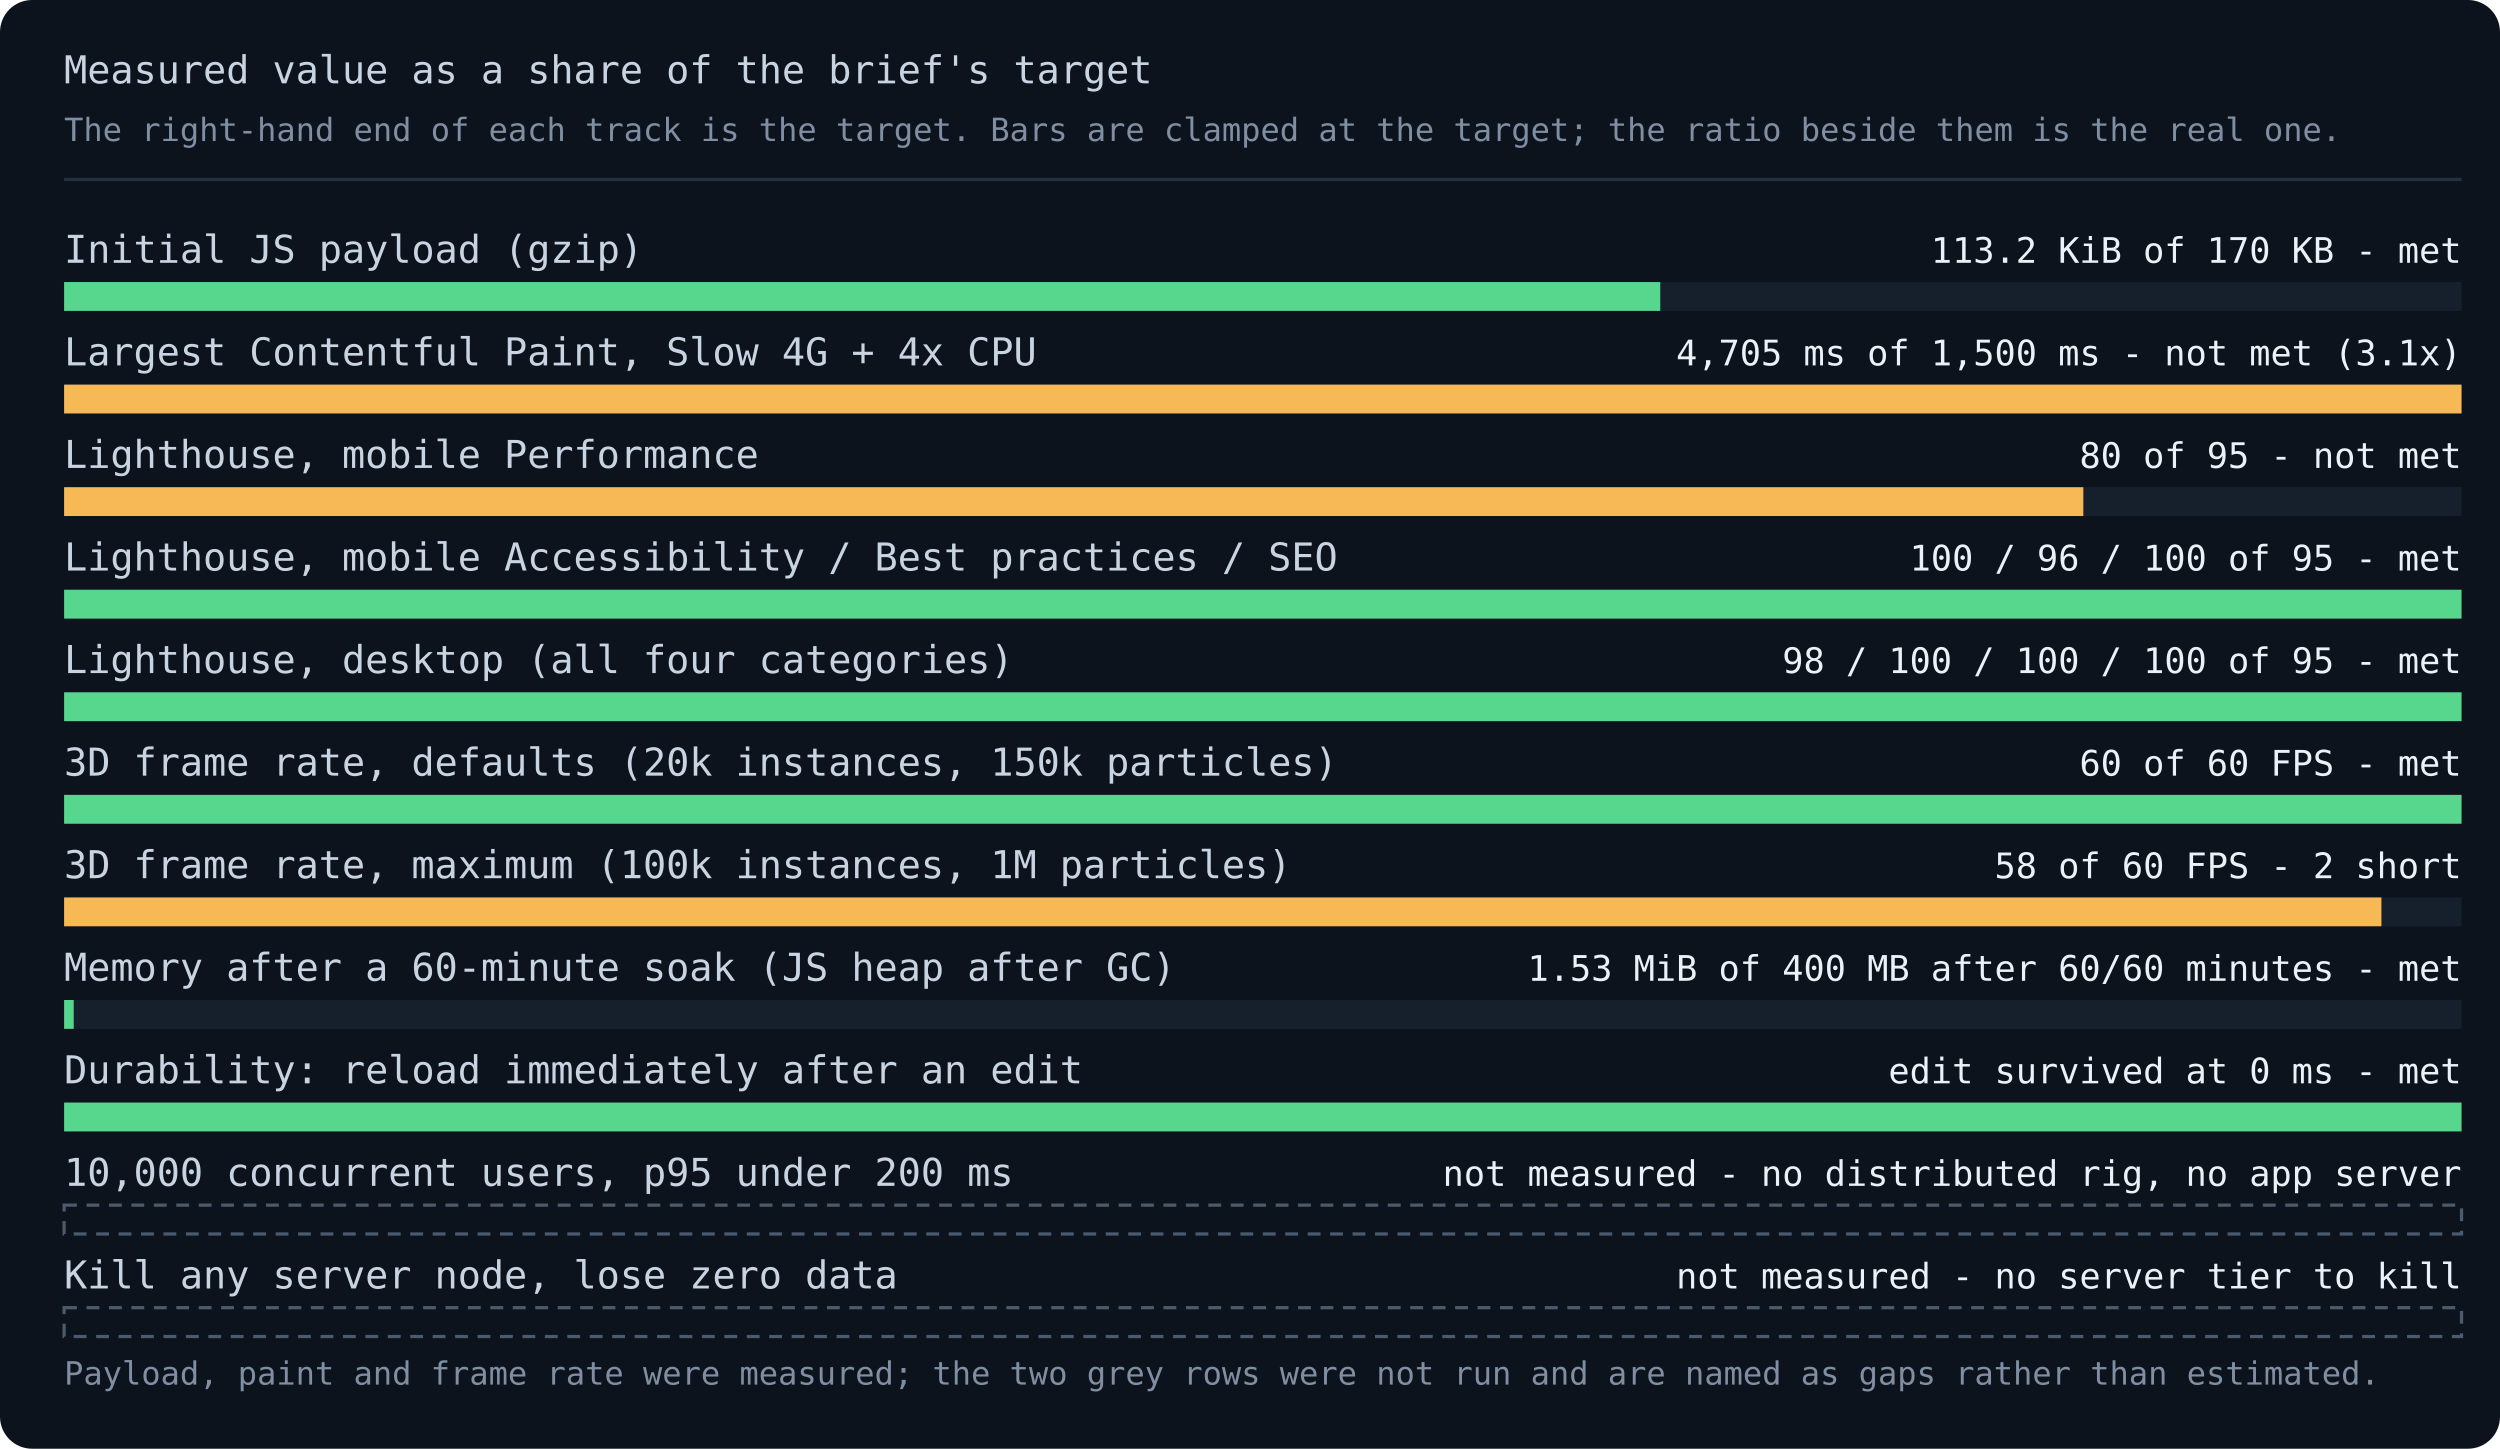
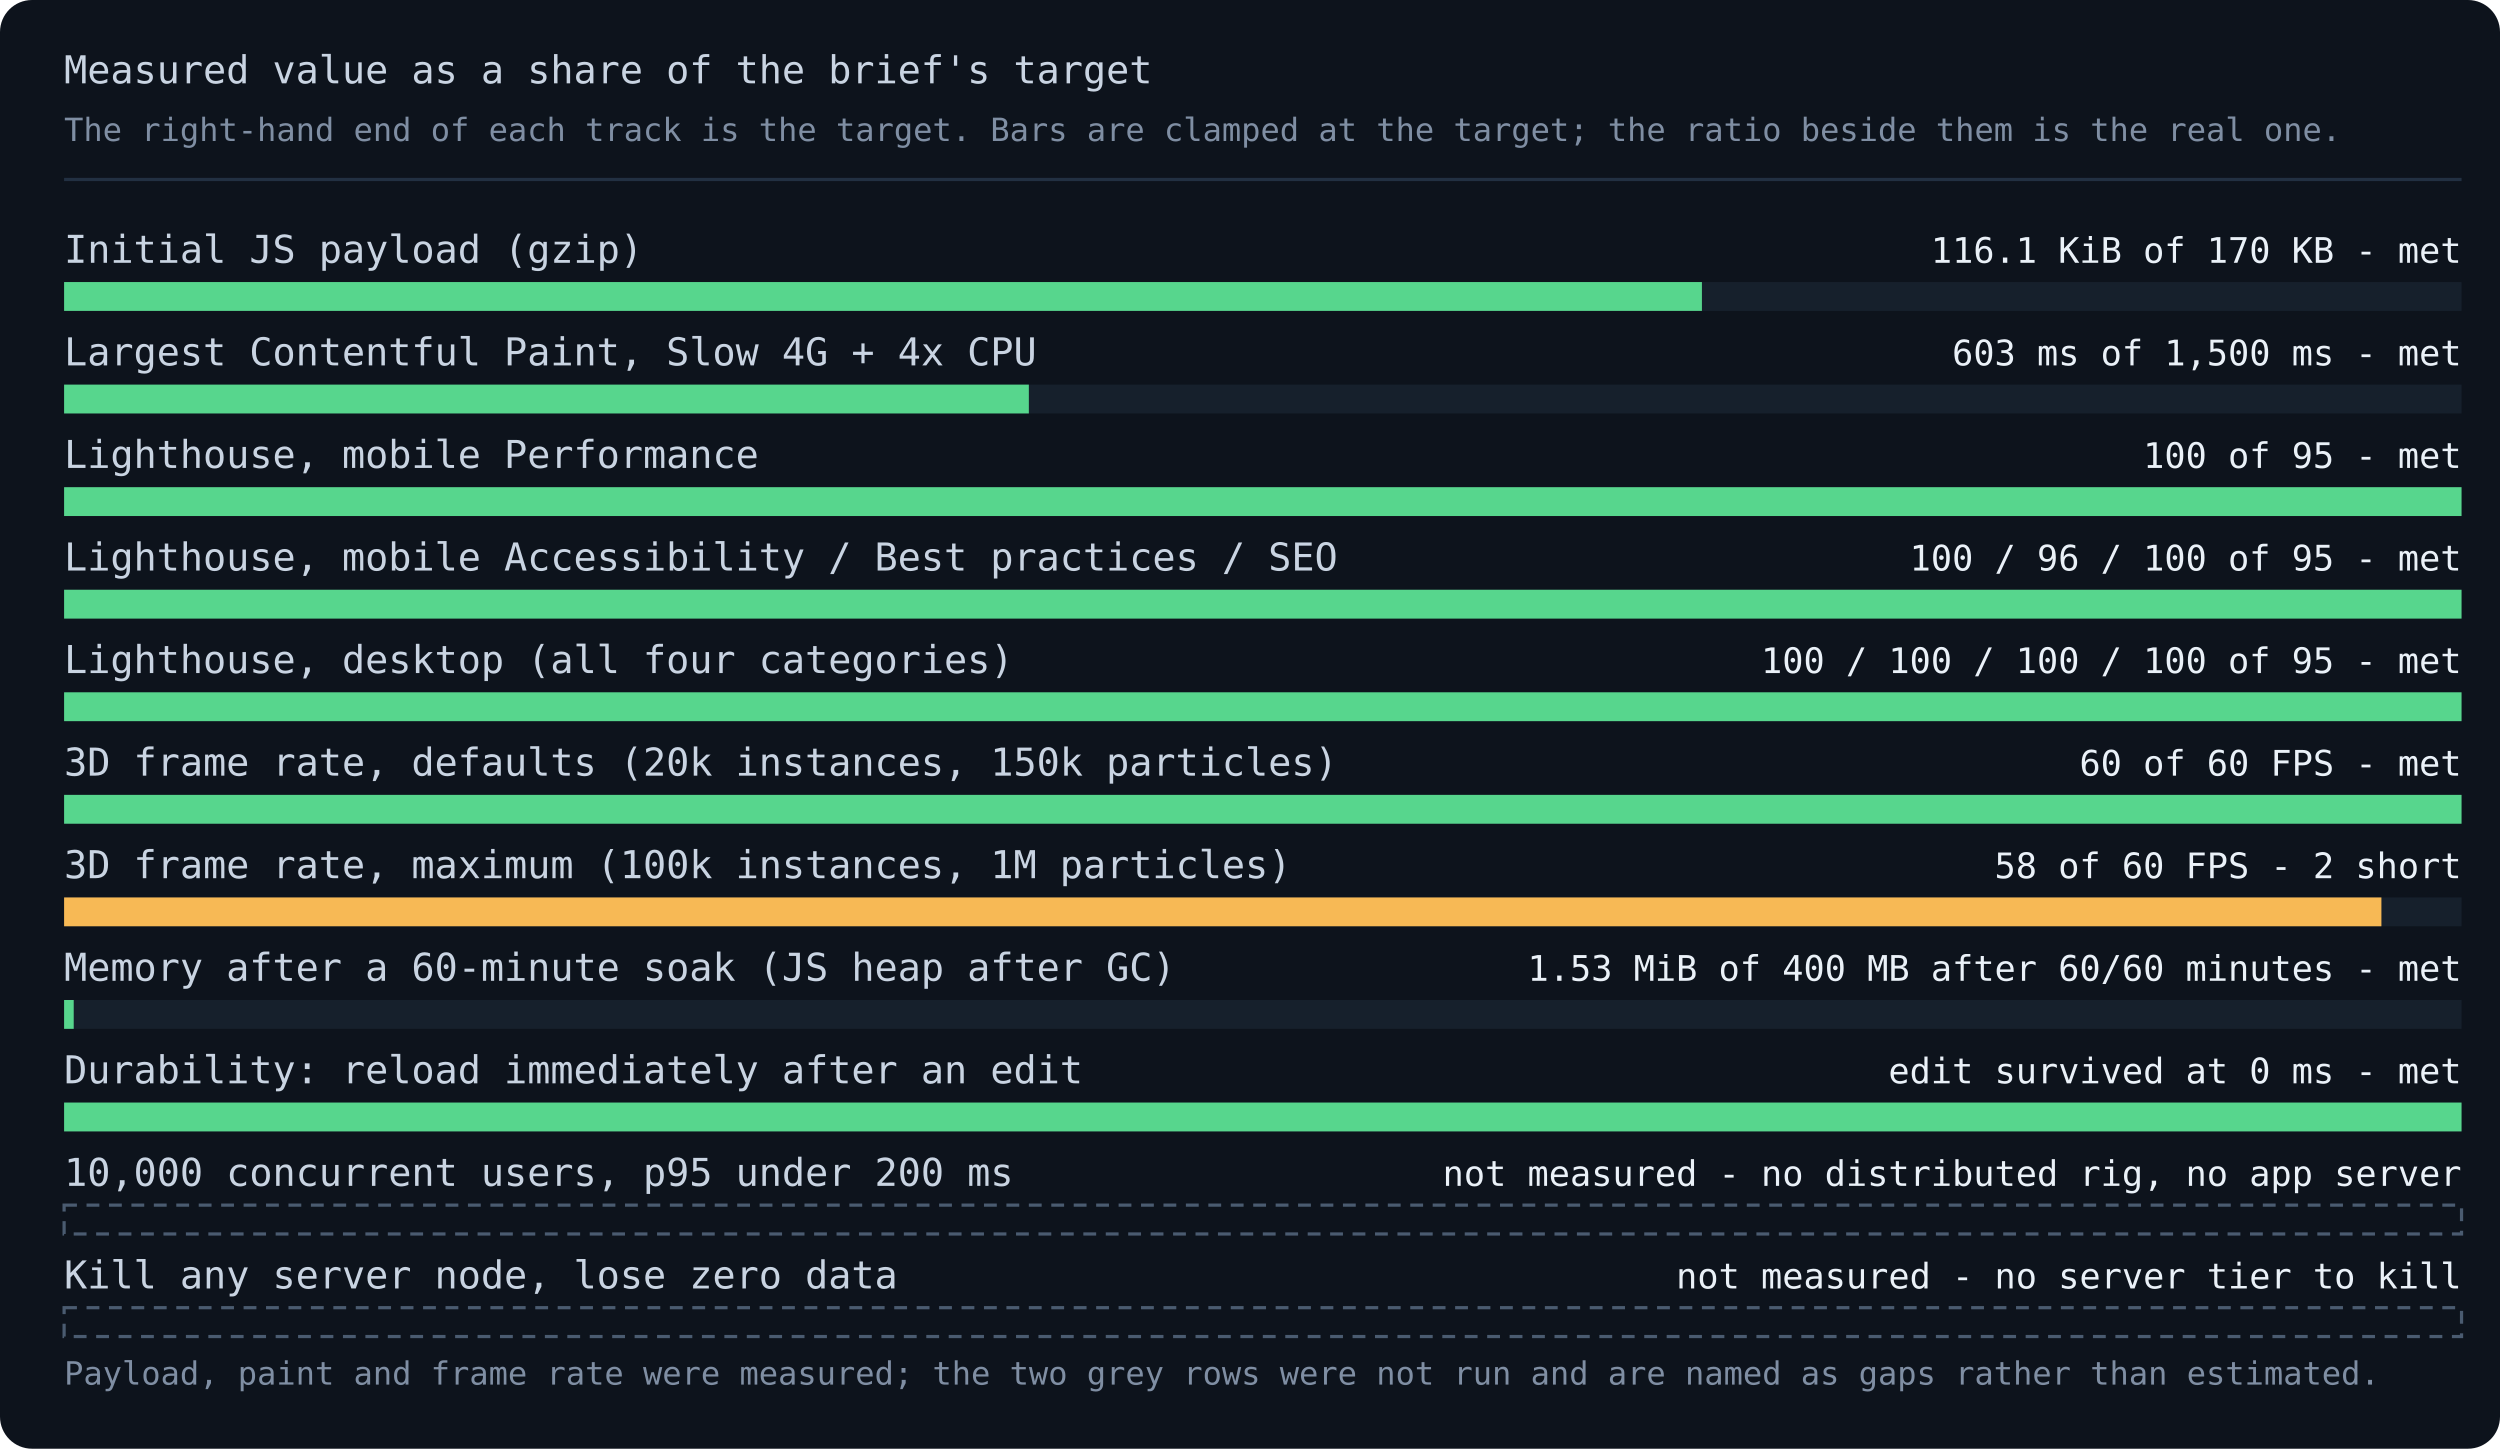
<svg xmlns="http://www.w3.org/2000/svg" viewBox="0 0 780 452" width="780" height="452" role="img" aria-labelledby="title desc">
  <style>
    .bg { fill: #0d131c; }
    .label { fill: #c9d4e2; font: 12px ui-monospace, monospace; }
    .value { fill: #eaf1f8; font: 11px ui-monospace, monospace; }
    .small { fill: #7f8ea3; font: 10px ui-monospace, monospace; }
    .track { fill: #16202c; }
    .met { fill: #57d68d; }
    .unmet { fill: #f7b955; }
    .unmeasured { fill: #33404f; }
    .none { fill: none; stroke: #4a5b70; stroke-dasharray: 4 3; }
    .axis { stroke: #223042; stroke-width: 1; }
  </style>
  <rect class="bg" x="0" y="0" width="780" height="452" rx="10" />
  <text class="label" x="20" y="26">Measured value as a share of the brief's target</text>
  <text class="small" x="20" y="44">The right-hand end of each track is the target. Bars are clamped at the target; the ratio beside them is the real one.</text>
  <line class="axis" x1="20" y1="56" x2="768" y2="56" />
  <text class="label" x="20" y="82">Initial JS payload (gzip)</text>
-   <text class="value" x="768" y="82" text-anchor="end">113.2 KiB of 170 KB - met</text>
+   <text class="value" x="768" y="82" text-anchor="end">116.1 KiB of 170 KB - met</text>
  <rect class="track" x="20" y="88" width="748" height="9" />
-   <rect class="met" x="20" y="88" width="498" height="9" />
+   <rect class="met" x="20" y="88" width="511" height="9" />
  <text class="label" x="20" y="114">Largest Contentful Paint, Slow 4G + 4x CPU</text>
-   <text class="value" x="768" y="114" text-anchor="end">4,705 ms of 1,500 ms - not met (3.1x)</text>
+   <text class="value" x="768" y="114" text-anchor="end">603 ms of 1,500 ms - met</text>
  <rect class="track" x="20" y="120" width="748" height="9" />
-   <rect class="unmet" x="20" y="120" width="748" height="9" />
+   <rect class="met" x="20" y="120" width="301" height="9" />
  <text class="label" x="20" y="146">Lighthouse, mobile Performance</text>
-   <text class="value" x="768" y="146" text-anchor="end">80 of 95 - not met</text>
+   <text class="value" x="768" y="146" text-anchor="end">100 of 95 - met</text>
  <rect class="track" x="20" y="152" width="748" height="9" />
-   <rect class="unmet" x="20" y="152" width="630" height="9" />
+   <rect class="met" x="20" y="152" width="748" height="9" />
  <text class="label" x="20" y="178">Lighthouse, mobile Accessibility / Best practices / SEO</text>
  <text class="value" x="768" y="178" text-anchor="end">100 / 96 / 100 of 95 - met</text>
  <rect class="track" x="20" y="184" width="748" height="9" />
  <rect class="met" x="20" y="184" width="748" height="9" />
  <text class="label" x="20" y="210">Lighthouse, desktop (all four categories)</text>
-   <text class="value" x="768" y="210" text-anchor="end">98 / 100 / 100 / 100 of 95 - met</text>
+   <text class="value" x="768" y="210" text-anchor="end">100 / 100 / 100 / 100 of 95 - met</text>
  <rect class="track" x="20" y="216" width="748" height="9" />
  <rect class="met" x="20" y="216" width="748" height="9" />
  <text class="label" x="20" y="242">3D frame rate, defaults (20k instances, 150k particles)</text>
  <text class="value" x="768" y="242" text-anchor="end">60 of 60 FPS - met</text>
  <rect class="track" x="20" y="248" width="748" height="9" />
  <rect class="met" x="20" y="248" width="748" height="9" />
  <text class="label" x="20" y="274">3D frame rate, maximum (100k instances, 1M particles)</text>
  <text class="value" x="768" y="274" text-anchor="end">58 of 60 FPS - 2 short</text>
  <rect class="track" x="20" y="280" width="748" height="9" />
  <rect class="unmet" x="20" y="280" width="723" height="9" />
  <text class="label" x="20" y="306">Memory after a 60-minute soak (JS heap after GC)</text>
  <text class="value" x="768" y="306" text-anchor="end">1.53 MiB of 400 MB after 60/60 minutes - met</text>
  <rect class="track" x="20" y="312" width="748" height="9" />
  <rect class="met" x="20" y="312" width="3" height="9" />
  <text class="label" x="20" y="338">Durability: reload immediately after an edit</text>
  <text class="value" x="768" y="338" text-anchor="end">edit survived at 0 ms - met</text>
  <rect class="track" x="20" y="344" width="748" height="9" />
  <rect class="met" x="20" y="344" width="748" height="9" />
  <text class="label" x="20" y="370">10,000 concurrent users, p95 under 200 ms</text>
  <text class="value" x="768" y="370" text-anchor="end">not measured - no distributed rig, no app server</text>
  <rect class="none" x="20" y="376" width="748" height="9" />
  <text class="label" x="20" y="402">Kill any server node, lose zero data</text>
  <text class="value" x="768" y="402" text-anchor="end">not measured - no server tier to kill</text>
  <rect class="none" x="20" y="408" width="748" height="9" />
  <text class="small" x="20" y="432">Payload, paint and frame rate were measured; the two grey rows were not run and are named as gaps rather than estimated.</text>
</svg>
